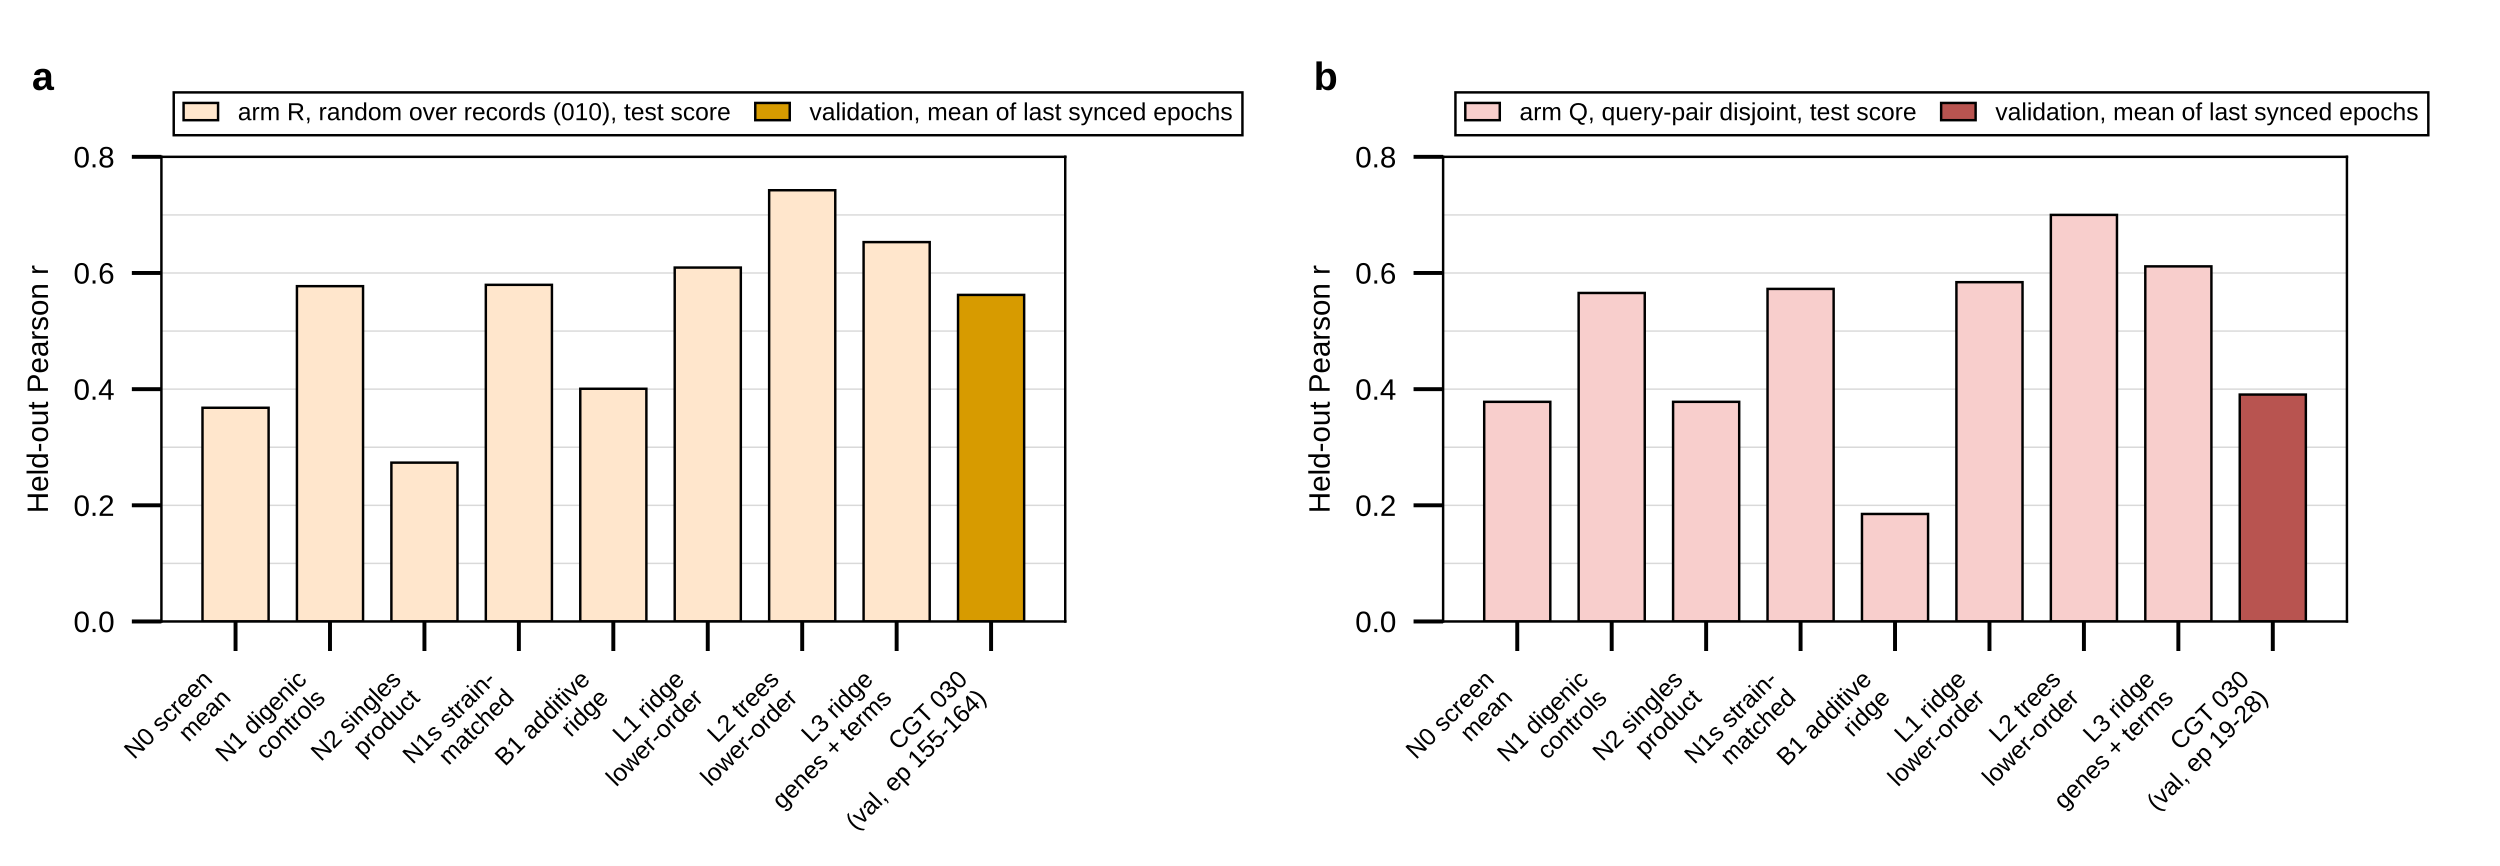
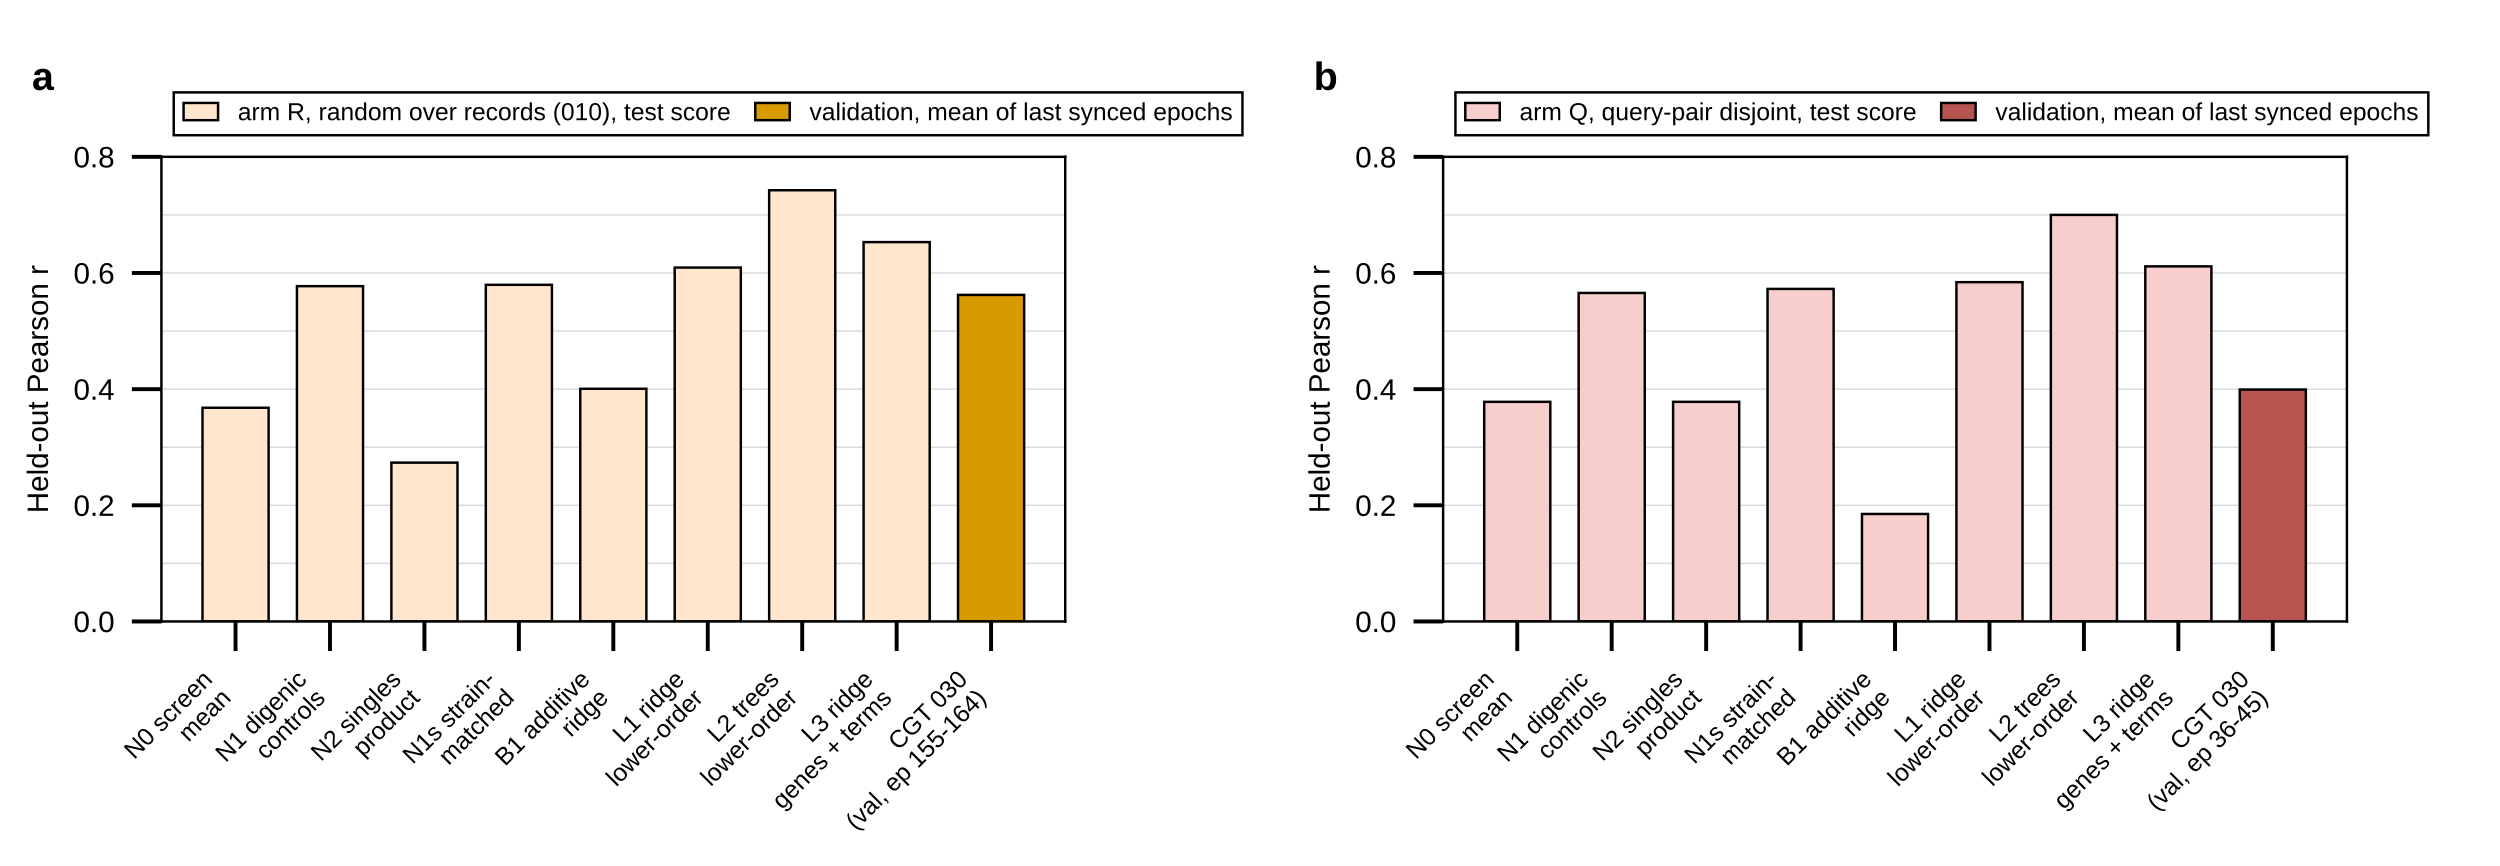
<svg xmlns="http://www.w3.org/2000/svg" xmlns:xlink="http://www.w3.org/1999/xlink" width="704.724" height="244.095" viewBox="0 0 704.724 244.095" version="1.1">
  <g transform="scale(1.388889)">
    <defs>
      <style type="text/css">*{stroke-linejoin: round; stroke-linecap: butt}</style>
    </defs>
    <g id="figure_1">
      <g id="patch_1">
        <path d="M 0 175.748  L 507.402 175.748  L 507.402 0  L 0 0  z " style="fill: #ffffff" />
      </g>
      <g id="axes_1">
        <g id="patch_2">
          <path d="M 32.76 126.134  L 216.2 126.134  L 216.2 31.831  L 32.76 31.831  z " style="fill: #ffffff" />
        </g>
        <g id="matplotlib.axis_1">
          <g id="xtick_1">
            <g id="line2d_1">
              <defs>
-                 <path id="m7b7f908a04" d="M 0 0  L 0 6  " style="stroke: #000000; stroke-width: 0.8" />
+                 <path id="mdc2ab60d58" d="M 0 0  L 0 6  " style="stroke: #000000; stroke-width: 0.8" />
              </defs>
              <g>
-                 <use xlink:href="#m7b7f908a04" x="47.807" y="126.134" style="stroke: #000000; stroke-width: 0.8" />
+                 <use xlink:href="#mdc2ab60d58" x="47.807" y="126.134" style="stroke: #000000; stroke-width: 0.8" />
              </g>
            </g>
            <g id="text_1">
              <text style="font-size: 5px; font-family: 'Arial'" transform="translate(27.2522 154.2778) rotate(-45)">N0 screen</text>
              <text style="font-size: 5px; font-family: 'Arial'" transform="translate(38.26108 150.7479) rotate(-45)">mean</text>
            </g>
          </g>
          <g id="xtick_2">
            <g id="line2d_2">
              <g>
-                 <use xlink:href="#m7b7f908a04" x="66.975" y="126.134" style="stroke: #000000; stroke-width: 0.8" />
+                 <use xlink:href="#mdc2ab60d58" x="66.975" y="126.134" style="stroke: #000000; stroke-width: 0.8" />
              </g>
            </g>
            <g id="text_2">
              <text style="font-size: 5px; font-family: 'Arial'" transform="translate(45.78675 154.8805) rotate(-45)">N1 digenic</text>
              <text style="font-size: 5px; font-family: 'Arial'" transform="translate(53.89373 154.3354) rotate(-45)">controls</text>
            </g>
          </g>
          <g id="xtick_3">
            <g id="line2d_3">
              <g>
-                 <use xlink:href="#m7b7f908a04" x="86.143" y="126.134" style="stroke: #000000; stroke-width: 0.8" />
+                 <use xlink:href="#mdc2ab60d58" x="86.143" y="126.134" style="stroke: #000000; stroke-width: 0.8" />
              </g>
            </g>
            <g id="text_3">
              <text style="font-size: 5px; font-family: 'Arial'" transform="translate(65.15326 154.6822) rotate(-45)">N2 singles</text>
              <text style="font-size: 5px; font-family: 'Arial'" transform="translate(73.64915 153.7481) rotate(-45)">product</text>
            </g>
          </g>
          <g id="xtick_4">
            <g id="line2d_4">
              <g>
-                 <use xlink:href="#m7b7f908a04" x="105.312" y="126.134" style="stroke: #000000; stroke-width: 0.8" />
+                 <use xlink:href="#mdc2ab60d58" x="105.312" y="126.134" style="stroke: #000000; stroke-width: 0.8" />
              </g>
            </g>
            <g id="text_4">
              <text style="font-size: 5px; font-family: 'Arial'" transform="translate(83.77786 155.2567) rotate(-45)">N1s strain-</text>
              <text style="font-size: 5px; font-family: 'Arial'" transform="translate(91.04957 155.464) rotate(-45)">matched</text>
            </g>
          </g>
          <g id="xtick_5">
            <g id="line2d_5">
              <g>
-                 <use xlink:href="#m7b7f908a04" x="124.48" y="126.134" style="stroke: #000000; stroke-width: 0.8" />
+                 <use xlink:href="#mdc2ab60d58" x="124.48" y="126.134" style="stroke: #000000; stroke-width: 0.8" />
              </g>
            </g>
            <g id="text_5">
              <text style="font-size: 5px; font-family: 'Arial'" transform="translate(102.5041 155.6572) rotate(-45)">B1 additive</text>
              <text style="font-size: 5px; font-family: 'Arial'" transform="translate(115.8746 149.7657) rotate(-45)">ridge</text>
            </g>
          </g>
          <g id="xtick_6">
            <g id="line2d_6">
              <g>
-                 <use xlink:href="#m7b7f908a04" x="143.648" y="126.134" style="stroke: #000000; stroke-width: 0.8" />
+                 <use xlink:href="#mdc2ab60d58" x="143.648" y="126.134" style="stroke: #000000; stroke-width: 0.8" />
              </g>
            </g>
            <g id="text_6">
              <text style="font-size: 5px; font-family: 'Arial'" transform="translate(126.3889 150.9511) rotate(-45)">L1 ridge</text>
              <text style="font-size: 5px; font-family: 'Arial'" transform="translate(125.0671 159.8348) rotate(-45)">lower-order</text>
            </g>
          </g>
          <g id="xtick_7">
            <g id="line2d_7">
              <g>
-                 <use xlink:href="#m7b7f908a04" x="162.816" y="126.134" style="stroke: #000000; stroke-width: 0.8" />
+                 <use xlink:href="#mdc2ab60d58" x="162.816" y="126.134" style="stroke: #000000; stroke-width: 0.8" />
              </g>
            </g>
            <g id="text_7">
              <text style="font-size: 5px; font-family: 'Arial'" transform="translate(145.6002 150.9389) rotate(-45)">L2 trees</text>
              <text style="font-size: 5px; font-family: 'Arial'" transform="translate(144.2352 159.7829) rotate(-45)">lower-order</text>
            </g>
          </g>
          <g id="xtick_8">
            <g id="line2d_8">
              <g>
-                 <use xlink:href="#m7b7f908a04" x="181.984" y="126.134" style="stroke: #000000; stroke-width: 0.8" />
+                 <use xlink:href="#mdc2ab60d58" x="181.984" y="126.134" style="stroke: #000000; stroke-width: 0.8" />
              </g>
            </g>
            <g id="text_8">
              <text style="font-size: 5px; font-family: 'Arial'" transform="translate(164.6838 150.9511) rotate(-45)">L3 ridge</text>
              <text style="font-size: 5px; font-family: 'Arial'" transform="translate(158.7404 164.4564) rotate(-45)">genes + terms</text>
            </g>
          </g>
          <g id="xtick_9">
            <g id="line2d_9">
              <g>
-                 <use xlink:href="#m7b7f908a04" x="201.152" y="126.134" style="stroke: #000000; stroke-width: 0.8" />
+                 <use xlink:href="#mdc2ab60d58" x="201.152" y="126.134" style="stroke: #000000; stroke-width: 0.8" />
              </g>
            </g>
            <g id="text_9">
              <text style="font-size: 5px; font-family: 'Arial'" transform="translate(182.3358 152.4465) rotate(-45)">CGT 030</text>
              <text style="font-size: 5px; font-family: 'Arial'" transform="translate(173.682 168.6828) rotate(-45)">(val, ep 155-164)</text>
            </g>
          </g>
        </g>
        <g id="matplotlib.axis_2">
          <g id="ytick_1">
            <g id="line2d_10">
-               <path d="M 32.76 126.134  L 216.2 126.134  " clip-path="url(#p165ce065a0)" style="fill: none; stroke: #d9d9d9; stroke-width: 0.3; stroke-linecap: square" />
+               <path d="M 32.76 126.134  L 216.2 126.134  " clip-path="url(#pb94e75f46a)" style="fill: none; stroke: #d9d9d9; stroke-width: 0.3; stroke-linecap: square" />
            </g>
            <g id="line2d_11">
              <defs>
-                 <path id="m76f7305b93" d="M 0 0  L -6 0  " style="stroke: #000000; stroke-width: 0.8" />
+                 <path id="ma962a60a96" d="M 0 0  L -6 0  " style="stroke: #000000; stroke-width: 0.8" />
              </defs>
              <g>
-                 <use xlink:href="#m76f7305b93" x="32.76" y="126.134" style="stroke: #000000; stroke-width: 0.8" />
+                 <use xlink:href="#ma962a60a96" x="32.76" y="126.134" style="stroke: #000000; stroke-width: 0.8" />
              </g>
            </g>
            <g id="text_10">
              <text style="font-size: 6px; font-family: 'Arial'; text-anchor: end" x="23.26" y="128.282" transform="rotate(-0 23.26 128.2818)">0.0</text>
            </g>
          </g>
          <g id="ytick_2">
            <g id="line2d_12">
-               <path d="M 32.76 102.559  L 216.2 102.559  " clip-path="url(#p165ce065a0)" style="fill: none; stroke: #d9d9d9; stroke-width: 0.3; stroke-linecap: square" />
+               <path d="M 32.76 102.559  L 216.2 102.559  " clip-path="url(#pb94e75f46a)" style="fill: none; stroke: #d9d9d9; stroke-width: 0.3; stroke-linecap: square" />
            </g>
            <g id="line2d_13">
              <g>
-                 <use xlink:href="#m76f7305b93" x="32.76" y="102.559" style="stroke: #000000; stroke-width: 0.8" />
+                 <use xlink:href="#ma962a60a96" x="32.76" y="102.559" style="stroke: #000000; stroke-width: 0.8" />
              </g>
            </g>
            <g id="text_11">
              <text style="font-size: 6px; font-family: 'Arial'; text-anchor: end" x="23.26" y="104.706" transform="rotate(-0 23.26 104.706)">0.2</text>
            </g>
          </g>
          <g id="ytick_3">
            <g id="line2d_14">
-               <path d="M 32.76 78.983  L 216.2 78.983  " clip-path="url(#p165ce065a0)" style="fill: none; stroke: #d9d9d9; stroke-width: 0.3; stroke-linecap: square" />
+               <path d="M 32.76 78.983  L 216.2 78.983  " clip-path="url(#pb94e75f46a)" style="fill: none; stroke: #d9d9d9; stroke-width: 0.3; stroke-linecap: square" />
            </g>
            <g id="line2d_15">
              <g>
-                 <use xlink:href="#m76f7305b93" x="32.76" y="78.983" style="stroke: #000000; stroke-width: 0.8" />
+                 <use xlink:href="#ma962a60a96" x="32.76" y="78.983" style="stroke: #000000; stroke-width: 0.8" />
              </g>
            </g>
            <g id="text_12">
              <text style="font-size: 6px; font-family: 'Arial'; text-anchor: end" x="23.26" y="81.13" transform="rotate(-0 23.26 81.13018)">0.4</text>
            </g>
          </g>
          <g id="ytick_4">
            <g id="line2d_16">
-               <path d="M 32.76 55.407  L 216.2 55.407  " clip-path="url(#p165ce065a0)" style="fill: none; stroke: #d9d9d9; stroke-width: 0.3; stroke-linecap: square" />
+               <path d="M 32.76 55.407  L 216.2 55.407  " clip-path="url(#pb94e75f46a)" style="fill: none; stroke: #d9d9d9; stroke-width: 0.3; stroke-linecap: square" />
            </g>
            <g id="line2d_17">
              <g>
-                 <use xlink:href="#m76f7305b93" x="32.76" y="55.407" style="stroke: #000000; stroke-width: 0.8" />
+                 <use xlink:href="#ma962a60a96" x="32.76" y="55.407" style="stroke: #000000; stroke-width: 0.8" />
              </g>
            </g>
            <g id="text_13">
              <text style="font-size: 6px; font-family: 'Arial'; text-anchor: end" x="23.26" y="57.554" transform="rotate(-0 23.26 57.55435)">0.6</text>
            </g>
          </g>
          <g id="ytick_5">
            <g id="line2d_18">
-               <path d="M 32.76 31.831  L 216.2 31.831  " clip-path="url(#p165ce065a0)" style="fill: none; stroke: #d9d9d9; stroke-width: 0.3; stroke-linecap: square" />
+               <path d="M 32.76 31.831  L 216.2 31.831  " clip-path="url(#pb94e75f46a)" style="fill: none; stroke: #d9d9d9; stroke-width: 0.3; stroke-linecap: square" />
            </g>
            <g id="line2d_19">
              <g>
-                 <use xlink:href="#m76f7305b93" x="32.76" y="31.831" style="stroke: #000000; stroke-width: 0.8" />
+                 <use xlink:href="#ma962a60a96" x="32.76" y="31.831" style="stroke: #000000; stroke-width: 0.8" />
              </g>
            </g>
            <g id="text_14">
              <text style="font-size: 6px; font-family: 'Arial'; text-anchor: end" x="23.26" y="33.979" transform="rotate(-0 23.26 33.97852)">0.8</text>
            </g>
          </g>
          <g id="ytick_6">
            <g id="line2d_20">
-               <path d="M 32.76 114.347  L 216.2 114.347  " clip-path="url(#p165ce065a0)" style="fill: none; stroke: #d9d9d9; stroke-width: 0.3; stroke-linecap: square" />
+               <path d="M 32.76 114.347  L 216.2 114.347  " clip-path="url(#pb94e75f46a)" style="fill: none; stroke: #d9d9d9; stroke-width: 0.3; stroke-linecap: square" />
            </g>
            <g id="line2d_21" />
          </g>
          <g id="ytick_7">
            <g id="line2d_22">
-               <path d="M 32.76 90.771  L 216.2 90.771  " clip-path="url(#p165ce065a0)" style="fill: none; stroke: #d9d9d9; stroke-width: 0.3; stroke-linecap: square" />
+               <path d="M 32.76 90.771  L 216.2 90.771  " clip-path="url(#pb94e75f46a)" style="fill: none; stroke: #d9d9d9; stroke-width: 0.3; stroke-linecap: square" />
            </g>
            <g id="line2d_23" />
          </g>
          <g id="ytick_8">
            <g id="line2d_24">
-               <path d="M 32.76 67.195  L 216.2 67.195  " clip-path="url(#p165ce065a0)" style="fill: none; stroke: #d9d9d9; stroke-width: 0.3; stroke-linecap: square" />
+               <path d="M 32.76 67.195  L 216.2 67.195  " clip-path="url(#pb94e75f46a)" style="fill: none; stroke: #d9d9d9; stroke-width: 0.3; stroke-linecap: square" />
            </g>
            <g id="line2d_25" />
          </g>
          <g id="ytick_9">
            <g id="line2d_26">
-               <path d="M 32.76 43.619  L 216.2 43.619  " clip-path="url(#p165ce065a0)" style="fill: none; stroke: #d9d9d9; stroke-width: 0.3; stroke-linecap: square" />
+               <path d="M 32.76 43.619  L 216.2 43.619  " clip-path="url(#pb94e75f46a)" style="fill: none; stroke: #d9d9d9; stroke-width: 0.3; stroke-linecap: square" />
            </g>
            <g id="line2d_27" />
          </g>
          <g id="text_15">
            <text style="font-size: 6px; font-family: 'Arial'; text-anchor: middle" x="9.727" y="78.983" transform="rotate(-90 9.7275 78.98284)">Held-out Pearson r</text>
          </g>
        </g>
        <g id="patch_3">
-           <path d="M 41.098 126.134  L 54.516 126.134  L 54.516 82.766  L 41.098 82.766  z " clip-path="url(#p165ce065a0)" style="fill: #ffe6cc; stroke: #000000; stroke-width: 0.5; stroke-linejoin: miter" />
+           <path d="M 41.098 126.134  L 54.516 126.134  L 54.516 82.766  L 41.098 82.766  z " clip-path="url(#pb94e75f46a)" style="fill: #ffe6cc; stroke: #000000; stroke-width: 0.5; stroke-linejoin: miter" />
        </g>
        <g id="patch_4">
-           <path d="M 60.266 126.134  L 73.684 126.134  L 73.684 58.082  L 60.266 58.082  z " clip-path="url(#p165ce065a0)" style="fill: #ffe6cc; stroke: #000000; stroke-width: 0.5; stroke-linejoin: miter" />
+           <path d="M 60.266 126.134  L 73.684 126.134  L 73.684 58.082  L 60.266 58.082  z " clip-path="url(#pb94e75f46a)" style="fill: #ffe6cc; stroke: #000000; stroke-width: 0.5; stroke-linejoin: miter" />
        </g>
        <g id="patch_5">
-           <path d="M 79.435 126.134  L 92.852 126.134  L 92.852 93.898  L 79.435 93.898  z " clip-path="url(#p165ce065a0)" style="fill: #ffe6cc; stroke: #000000; stroke-width: 0.5; stroke-linejoin: miter" />
+           <path d="M 79.435 126.134  L 92.852 126.134  L 92.852 93.898  L 79.435 93.898  z " clip-path="url(#pb94e75f46a)" style="fill: #ffe6cc; stroke: #000000; stroke-width: 0.5; stroke-linejoin: miter" />
        </g>
        <g id="patch_6">
-           <path d="M 98.603 126.134  L 112.02 126.134  L 112.02 57.815  L 98.603 57.815  z " clip-path="url(#p165ce065a0)" style="fill: #ffe6cc; stroke: #000000; stroke-width: 0.5; stroke-linejoin: miter" />
+           <path d="M 98.603 126.134  L 112.02 126.134  L 112.02 57.815  L 98.603 57.815  z " clip-path="url(#pb94e75f46a)" style="fill: #ffe6cc; stroke: #000000; stroke-width: 0.5; stroke-linejoin: miter" />
        </g>
        <g id="patch_7">
-           <path d="M 117.771 126.134  L 131.189 126.134  L 131.189 78.905  L 117.771 78.905  z " clip-path="url(#p165ce065a0)" style="fill: #ffe6cc; stroke: #000000; stroke-width: 0.5; stroke-linejoin: miter" />
+           <path d="M 117.771 126.134  L 131.189 126.134  L 131.189 78.905  L 117.771 78.905  z " clip-path="url(#pb94e75f46a)" style="fill: #ffe6cc; stroke: #000000; stroke-width: 0.5; stroke-linejoin: miter" />
        </g>
        <g id="patch_8">
-           <path d="M 136.939 126.134  L 150.357 126.134  L 150.357 54.303  L 136.939 54.303  z " clip-path="url(#p165ce065a0)" style="fill: #ffe6cc; stroke: #000000; stroke-width: 0.5; stroke-linejoin: miter" />
+           <path d="M 136.939 126.134  L 150.357 126.134  L 150.357 54.303  L 136.939 54.303  z " clip-path="url(#pb94e75f46a)" style="fill: #ffe6cc; stroke: #000000; stroke-width: 0.5; stroke-linejoin: miter" />
        </g>
        <g id="patch_9">
-           <path d="M 156.107 126.134  L 169.525 126.134  L 169.525 38.605  L 156.107 38.605  z " clip-path="url(#p165ce065a0)" style="fill: #ffe6cc; stroke: #000000; stroke-width: 0.5; stroke-linejoin: miter" />
+           <path d="M 156.107 126.134  L 169.525 126.134  L 169.525 38.605  L 156.107 38.605  z " clip-path="url(#pb94e75f46a)" style="fill: #ffe6cc; stroke: #000000; stroke-width: 0.5; stroke-linejoin: miter" />
        </g>
        <g id="patch_10">
-           <path d="M 175.275 126.134  L 188.693 126.134  L 188.693 49.14  L 175.275 49.14  z " clip-path="url(#p165ce065a0)" style="fill: #ffe6cc; stroke: #000000; stroke-width: 0.5; stroke-linejoin: miter" />
+           <path d="M 175.275 126.134  L 188.693 126.134  L 188.693 49.14  L 175.275 49.14  z " clip-path="url(#pb94e75f46a)" style="fill: #ffe6cc; stroke: #000000; stroke-width: 0.5; stroke-linejoin: miter" />
        </g>
        <g id="patch_11">
-           <path d="M 194.444 126.134  L 207.861 126.134  L 207.861 59.851  L 194.444 59.851  z " clip-path="url(#p165ce065a0)" style="fill: #d79b00; stroke: #000000; stroke-width: 0.5; stroke-linejoin: miter" />
+           <path d="M 194.444 126.134  L 207.861 126.134  L 207.861 59.851  L 194.444 59.851  z " clip-path="url(#pb94e75f46a)" style="fill: #d79b00; stroke: #000000; stroke-width: 0.5; stroke-linejoin: miter" />
        </g>
        <g id="patch_12">
          <path d="M 32.76 126.134  L 32.76 31.831  " style="fill: none; stroke: #000000; stroke-width: 0.5; stroke-linejoin: miter; stroke-linecap: square" />
        </g>
        <g id="patch_13">
          <path d="M 216.2 126.134  L 216.2 31.831  " style="fill: none; stroke: #000000; stroke-width: 0.5; stroke-linejoin: miter; stroke-linecap: square" />
        </g>
        <g id="patch_14">
          <path d="M 32.76 126.134  L 216.2 126.134  " style="fill: none; stroke: #000000; stroke-width: 0.5; stroke-linejoin: miter; stroke-linecap: square" />
        </g>
        <g id="patch_15">
          <path d="M 32.76 31.831  L 216.2 31.831  " style="fill: none; stroke: #000000; stroke-width: 0.5; stroke-linejoin: miter; stroke-linecap: square" />
        </g>
        <g id="text_16">
          <g id="patch_16">
            <path d="M 5.52 20.791  L 11.889 20.791  L 11.889 11.566  L 5.52 11.566  z " style="fill: #ffffff" />
          </g>
          <text style="font-weight: 700; font-size: 8px; font-family: 'Arial'; text-anchor: start" x="6.48" y="18.252" transform="rotate(-0 6.48 18.25243)">a</text>
        </g>
        <g id="legend_1">
          <g id="patch_17">
            <path d="M 35.26 27.445  L 252.165 27.445  L 252.165 18.753  L 35.26 18.753  z " style="fill: #ffffff; stroke: #000000; stroke-width: 0.5; stroke-linejoin: miter" />
          </g>
          <g id="patch_18">
            <path d="M 37.26 24.393  L 44.26 24.393  L 44.26 20.893  L 37.26 20.893  z " style="fill: #ffe6cc; stroke: #000000; stroke-width: 0.5; stroke-linejoin: miter" />
          </g>
          <g id="text_17">
            <text style="font-size: 5px; font-family: 'Arial'; text-anchor: start" x="48.26" y="24.393" transform="rotate(-0 48.26 24.39277)">arm R, random over records (010), test score</text>
          </g>
          <g id="patch_19">
            <path d="M 153.287 24.393  L 160.287 24.393  L 160.287 20.893  L 153.287 20.893  z " style="fill: #d79b00; stroke: #000000; stroke-width: 0.5; stroke-linejoin: miter" />
          </g>
          <g id="text_18">
            <text style="font-size: 5px; font-family: 'Arial'; text-anchor: start" x="164.287" y="24.393" transform="rotate(-0 164.2866 24.39277)">validation, mean of last synced epochs</text>
          </g>
        </g>
      </g>
      <g id="axes_2">
        <g id="patch_20">
          <path d="M 292.896 126.134  L 476.335 126.134  L 476.335 31.831  L 292.896 31.831  z " style="fill: #ffffff" />
        </g>
        <g id="matplotlib.axis_3">
          <g id="xtick_10">
            <g id="line2d_28">
              <g>
-                 <use xlink:href="#m7b7f908a04" x="307.943" y="126.134" style="stroke: #000000; stroke-width: 0.8" />
+                 <use xlink:href="#mdc2ab60d58" x="307.943" y="126.134" style="stroke: #000000; stroke-width: 0.8" />
              </g>
            </g>
            <g id="text_19">
              <text style="font-size: 5px; font-family: 'Arial'" transform="translate(287.388 154.2778) rotate(-45)">N0 screen</text>
              <text style="font-size: 5px; font-family: 'Arial'" transform="translate(298.3969 150.7479) rotate(-45)">mean</text>
            </g>
          </g>
          <g id="xtick_11">
            <g id="line2d_29">
              <g>
-                 <use xlink:href="#m7b7f908a04" x="327.111" y="126.134" style="stroke: #000000; stroke-width: 0.8" />
+                 <use xlink:href="#mdc2ab60d58" x="327.111" y="126.134" style="stroke: #000000; stroke-width: 0.8" />
              </g>
            </g>
            <g id="text_20">
              <text style="font-size: 5px; font-family: 'Arial'" transform="translate(305.9225 154.8805) rotate(-45)">N1 digenic</text>
              <text style="font-size: 5px; font-family: 'Arial'" transform="translate(314.0295 154.3354) rotate(-45)">controls</text>
            </g>
          </g>
          <g id="xtick_12">
            <g id="line2d_30">
              <g>
-                 <use xlink:href="#m7b7f908a04" x="346.279" y="126.134" style="stroke: #000000; stroke-width: 0.8" />
+                 <use xlink:href="#mdc2ab60d58" x="346.279" y="126.134" style="stroke: #000000; stroke-width: 0.8" />
              </g>
            </g>
            <g id="text_21">
              <text style="font-size: 5px; font-family: 'Arial'" transform="translate(325.289 154.6822) rotate(-45)">N2 singles</text>
              <text style="font-size: 5px; font-family: 'Arial'" transform="translate(333.7849 153.7481) rotate(-45)">product</text>
            </g>
          </g>
          <g id="xtick_13">
            <g id="line2d_31">
              <g>
-                 <use xlink:href="#m7b7f908a04" x="365.447" y="126.134" style="stroke: #000000; stroke-width: 0.8" />
+                 <use xlink:href="#mdc2ab60d58" x="365.447" y="126.134" style="stroke: #000000; stroke-width: 0.8" />
              </g>
            </g>
            <g id="text_22">
              <text style="font-size: 5px; font-family: 'Arial'" transform="translate(343.9136 155.2567) rotate(-45)">N1s strain-</text>
              <text style="font-size: 5px; font-family: 'Arial'" transform="translate(351.1854 155.464) rotate(-45)">matched</text>
            </g>
          </g>
          <g id="xtick_14">
            <g id="line2d_32">
              <g>
-                 <use xlink:href="#m7b7f908a04" x="384.616" y="126.134" style="stroke: #000000; stroke-width: 0.8" />
+                 <use xlink:href="#mdc2ab60d58" x="384.616" y="126.134" style="stroke: #000000; stroke-width: 0.8" />
              </g>
            </g>
            <g id="text_23">
              <text style="font-size: 5px; font-family: 'Arial'" transform="translate(362.6399 155.6572) rotate(-45)">B1 additive</text>
              <text style="font-size: 5px; font-family: 'Arial'" transform="translate(376.0104 149.7657) rotate(-45)">ridge</text>
            </g>
          </g>
          <g id="xtick_15">
            <g id="line2d_33">
              <g>
-                 <use xlink:href="#m7b7f908a04" x="403.784" y="126.134" style="stroke: #000000; stroke-width: 0.8" />
+                 <use xlink:href="#mdc2ab60d58" x="403.784" y="126.134" style="stroke: #000000; stroke-width: 0.8" />
              </g>
            </g>
            <g id="text_24">
              <text style="font-size: 5px; font-family: 'Arial'" transform="translate(386.5247 150.9511) rotate(-45)">L1 ridge</text>
              <text style="font-size: 5px; font-family: 'Arial'" transform="translate(385.2028 159.8348) rotate(-45)">lower-order</text>
            </g>
          </g>
          <g id="xtick_16">
            <g id="line2d_34">
              <g>
-                 <use xlink:href="#m7b7f908a04" x="422.952" y="126.134" style="stroke: #000000; stroke-width: 0.8" />
+                 <use xlink:href="#mdc2ab60d58" x="422.952" y="126.134" style="stroke: #000000; stroke-width: 0.8" />
              </g>
            </g>
            <g id="text_25">
              <text style="font-size: 5px; font-family: 'Arial'" transform="translate(405.736 150.9389) rotate(-45)">L2 trees</text>
              <text style="font-size: 5px; font-family: 'Arial'" transform="translate(404.371 159.7829) rotate(-45)">lower-order</text>
            </g>
          </g>
          <g id="xtick_17">
            <g id="line2d_35">
              <g>
-                 <use xlink:href="#m7b7f908a04" x="442.12" y="126.134" style="stroke: #000000; stroke-width: 0.8" />
+                 <use xlink:href="#mdc2ab60d58" x="442.12" y="126.134" style="stroke: #000000; stroke-width: 0.8" />
              </g>
            </g>
            <g id="text_26">
              <text style="font-size: 5px; font-family: 'Arial'" transform="translate(424.8196 150.9511) rotate(-45)">L3 ridge</text>
              <text style="font-size: 5px; font-family: 'Arial'" transform="translate(418.8762 164.4564) rotate(-45)">genes + terms</text>
            </g>
          </g>
          <g id="xtick_18">
            <g id="line2d_36">
              <g>
-                 <use xlink:href="#m7b7f908a04" x="461.288" y="126.134" style="stroke: #000000; stroke-width: 0.8" />
+                 <use xlink:href="#mdc2ab60d58" x="461.288" y="126.134" style="stroke: #000000; stroke-width: 0.8" />
              </g>
            </g>
            <g id="text_27">
              <text style="font-size: 5px; font-family: 'Arial'" transform="translate(442.4716 152.4465) rotate(-45)">CGT 030</text>
-               <text style="font-size: 5px; font-family: 'Arial'" transform="translate(437.7499 164.7506) rotate(-45)">(val, ep 19-28)</text>
+               <text style="font-size: 5px; font-family: 'Arial'" transform="translate(437.7499 164.7506) rotate(-45)">(val, ep 36-45)</text>
            </g>
          </g>
        </g>
        <g id="matplotlib.axis_4">
          <g id="ytick_10">
            <g id="line2d_37">
-               <path d="M 292.896 126.134  L 476.335 126.134  " clip-path="url(#p56424b4014)" style="fill: none; stroke: #d9d9d9; stroke-width: 0.3; stroke-linecap: square" />
+               <path d="M 292.896 126.134  L 476.335 126.134  " clip-path="url(#p36212ead9a)" style="fill: none; stroke: #d9d9d9; stroke-width: 0.3; stroke-linecap: square" />
            </g>
            <g id="line2d_38">
              <g>
-                 <use xlink:href="#m76f7305b93" x="292.896" y="126.134" style="stroke: #000000; stroke-width: 0.8" />
+                 <use xlink:href="#ma962a60a96" x="292.896" y="126.134" style="stroke: #000000; stroke-width: 0.8" />
              </g>
            </g>
            <g id="text_28">
              <text style="font-size: 6px; font-family: 'Arial'; text-anchor: end" x="283.396" y="128.282" transform="rotate(-0 283.3958 128.2818)">0.0</text>
            </g>
          </g>
          <g id="ytick_11">
            <g id="line2d_39">
-               <path d="M 292.896 102.559  L 476.335 102.559  " clip-path="url(#p56424b4014)" style="fill: none; stroke: #d9d9d9; stroke-width: 0.3; stroke-linecap: square" />
+               <path d="M 292.896 102.559  L 476.335 102.559  " clip-path="url(#p36212ead9a)" style="fill: none; stroke: #d9d9d9; stroke-width: 0.3; stroke-linecap: square" />
            </g>
            <g id="line2d_40">
              <g>
-                 <use xlink:href="#m76f7305b93" x="292.896" y="102.559" style="stroke: #000000; stroke-width: 0.8" />
+                 <use xlink:href="#ma962a60a96" x="292.896" y="102.559" style="stroke: #000000; stroke-width: 0.8" />
              </g>
            </g>
            <g id="text_29">
              <text style="font-size: 6px; font-family: 'Arial'; text-anchor: end" x="283.396" y="104.706" transform="rotate(-0 283.3958 104.706)">0.2</text>
            </g>
          </g>
          <g id="ytick_12">
            <g id="line2d_41">
-               <path d="M 292.896 78.983  L 476.335 78.983  " clip-path="url(#p56424b4014)" style="fill: none; stroke: #d9d9d9; stroke-width: 0.3; stroke-linecap: square" />
+               <path d="M 292.896 78.983  L 476.335 78.983  " clip-path="url(#p36212ead9a)" style="fill: none; stroke: #d9d9d9; stroke-width: 0.3; stroke-linecap: square" />
            </g>
            <g id="line2d_42">
              <g>
-                 <use xlink:href="#m76f7305b93" x="292.896" y="78.983" style="stroke: #000000; stroke-width: 0.8" />
+                 <use xlink:href="#ma962a60a96" x="292.896" y="78.983" style="stroke: #000000; stroke-width: 0.8" />
              </g>
            </g>
            <g id="text_30">
              <text style="font-size: 6px; font-family: 'Arial'; text-anchor: end" x="283.396" y="81.13" transform="rotate(-0 283.3958 81.13018)">0.4</text>
            </g>
          </g>
          <g id="ytick_13">
            <g id="line2d_43">
-               <path d="M 292.896 55.407  L 476.335 55.407  " clip-path="url(#p56424b4014)" style="fill: none; stroke: #d9d9d9; stroke-width: 0.3; stroke-linecap: square" />
+               <path d="M 292.896 55.407  L 476.335 55.407  " clip-path="url(#p36212ead9a)" style="fill: none; stroke: #d9d9d9; stroke-width: 0.3; stroke-linecap: square" />
            </g>
            <g id="line2d_44">
              <g>
-                 <use xlink:href="#m76f7305b93" x="292.896" y="55.407" style="stroke: #000000; stroke-width: 0.8" />
+                 <use xlink:href="#ma962a60a96" x="292.896" y="55.407" style="stroke: #000000; stroke-width: 0.8" />
              </g>
            </g>
            <g id="text_31">
              <text style="font-size: 6px; font-family: 'Arial'; text-anchor: end" x="283.396" y="57.554" transform="rotate(-0 283.3958 57.55435)">0.6</text>
            </g>
          </g>
          <g id="ytick_14">
            <g id="line2d_45">
-               <path d="M 292.896 31.831  L 476.335 31.831  " clip-path="url(#p56424b4014)" style="fill: none; stroke: #d9d9d9; stroke-width: 0.3; stroke-linecap: square" />
+               <path d="M 292.896 31.831  L 476.335 31.831  " clip-path="url(#p36212ead9a)" style="fill: none; stroke: #d9d9d9; stroke-width: 0.3; stroke-linecap: square" />
            </g>
            <g id="line2d_46">
              <g>
-                 <use xlink:href="#m76f7305b93" x="292.896" y="31.831" style="stroke: #000000; stroke-width: 0.8" />
+                 <use xlink:href="#ma962a60a96" x="292.896" y="31.831" style="stroke: #000000; stroke-width: 0.8" />
              </g>
            </g>
            <g id="text_32">
              <text style="font-size: 6px; font-family: 'Arial'; text-anchor: end" x="283.396" y="33.979" transform="rotate(-0 283.3958 33.97852)">0.8</text>
            </g>
          </g>
          <g id="ytick_15">
            <g id="line2d_47">
-               <path d="M 292.896 114.347  L 476.335 114.347  " clip-path="url(#p56424b4014)" style="fill: none; stroke: #d9d9d9; stroke-width: 0.3; stroke-linecap: square" />
+               <path d="M 292.896 114.347  L 476.335 114.347  " clip-path="url(#p36212ead9a)" style="fill: none; stroke: #d9d9d9; stroke-width: 0.3; stroke-linecap: square" />
            </g>
            <g id="line2d_48" />
          </g>
          <g id="ytick_16">
            <g id="line2d_49">
-               <path d="M 292.896 90.771  L 476.335 90.771  " clip-path="url(#p56424b4014)" style="fill: none; stroke: #d9d9d9; stroke-width: 0.3; stroke-linecap: square" />
+               <path d="M 292.896 90.771  L 476.335 90.771  " clip-path="url(#p36212ead9a)" style="fill: none; stroke: #d9d9d9; stroke-width: 0.3; stroke-linecap: square" />
            </g>
            <g id="line2d_50" />
          </g>
          <g id="ytick_17">
            <g id="line2d_51">
-               <path d="M 292.896 67.195  L 476.335 67.195  " clip-path="url(#p56424b4014)" style="fill: none; stroke: #d9d9d9; stroke-width: 0.3; stroke-linecap: square" />
+               <path d="M 292.896 67.195  L 476.335 67.195  " clip-path="url(#p36212ead9a)" style="fill: none; stroke: #d9d9d9; stroke-width: 0.3; stroke-linecap: square" />
            </g>
            <g id="line2d_52" />
          </g>
          <g id="ytick_18">
            <g id="line2d_53">
-               <path d="M 292.896 43.619  L 476.335 43.619  " clip-path="url(#p56424b4014)" style="fill: none; stroke: #d9d9d9; stroke-width: 0.3; stroke-linecap: square" />
+               <path d="M 292.896 43.619  L 476.335 43.619  " clip-path="url(#p36212ead9a)" style="fill: none; stroke: #d9d9d9; stroke-width: 0.3; stroke-linecap: square" />
            </g>
            <g id="line2d_54" />
          </g>
          <g id="text_33">
            <text style="font-size: 6px; font-family: 'Arial'; text-anchor: middle" x="269.863" y="78.983" transform="rotate(-90 269.8633 78.98284)">Held-out Pearson r</text>
          </g>
        </g>
        <g id="patch_21">
-           <path d="M 301.234 126.134  L 314.652 126.134  L 314.652 81.559  L 301.234 81.559  z " clip-path="url(#p56424b4014)" style="fill: #f8cecc; stroke: #000000; stroke-width: 0.5; stroke-linejoin: miter" />
+           <path d="M 301.234 126.134  L 314.652 126.134  L 314.652 81.559  L 301.234 81.559  z " clip-path="url(#p36212ead9a)" style="fill: #f8cecc; stroke: #000000; stroke-width: 0.5; stroke-linejoin: miter" />
        </g>
        <g id="patch_22">
-           <path d="M 320.402 126.134  L 333.82 126.134  L 333.82 59.455  L 320.402 59.455  z " clip-path="url(#p56424b4014)" style="fill: #f8cecc; stroke: #000000; stroke-width: 0.5; stroke-linejoin: miter" />
+           <path d="M 320.402 126.134  L 333.82 126.134  L 333.82 59.455  L 320.402 59.455  z " clip-path="url(#p36212ead9a)" style="fill: #f8cecc; stroke: #000000; stroke-width: 0.5; stroke-linejoin: miter" />
        </g>
        <g id="patch_23">
-           <path d="M 339.57 126.134  L 352.988 126.134  L 352.988 81.559  L 339.57 81.559  z " clip-path="url(#p56424b4014)" style="fill: #f8cecc; stroke: #000000; stroke-width: 0.5; stroke-linejoin: miter" />
+           <path d="M 339.57 126.134  L 352.988 126.134  L 352.988 81.559  L 339.57 81.559  z " clip-path="url(#p36212ead9a)" style="fill: #f8cecc; stroke: #000000; stroke-width: 0.5; stroke-linejoin: miter" />
        </g>
        <g id="patch_24">
-           <path d="M 358.739 126.134  L 372.156 126.134  L 372.156 58.635  L 358.739 58.635  z " clip-path="url(#p56424b4014)" style="fill: #f8cecc; stroke: #000000; stroke-width: 0.5; stroke-linejoin: miter" />
+           <path d="M 358.739 126.134  L 372.156 126.134  L 372.156 58.635  L 358.739 58.635  z " clip-path="url(#p36212ead9a)" style="fill: #f8cecc; stroke: #000000; stroke-width: 0.5; stroke-linejoin: miter" />
        </g>
        <g id="patch_25">
-           <path d="M 377.907 126.134  L 391.324 126.134  L 391.324 104.316  L 377.907 104.316  z " clip-path="url(#p56424b4014)" style="fill: #f8cecc; stroke: #000000; stroke-width: 0.5; stroke-linejoin: miter" />
+           <path d="M 377.907 126.134  L 391.324 126.134  L 391.324 104.316  L 377.907 104.316  z " clip-path="url(#p36212ead9a)" style="fill: #f8cecc; stroke: #000000; stroke-width: 0.5; stroke-linejoin: miter" />
        </g>
        <g id="patch_26">
-           <path d="M 397.075 126.134  L 410.493 126.134  L 410.493 57.267  L 397.075 57.267  z " clip-path="url(#p56424b4014)" style="fill: #f8cecc; stroke: #000000; stroke-width: 0.5; stroke-linejoin: miter" />
+           <path d="M 397.075 126.134  L 410.493 126.134  L 410.493 57.267  L 397.075 57.267  z " clip-path="url(#p36212ead9a)" style="fill: #f8cecc; stroke: #000000; stroke-width: 0.5; stroke-linejoin: miter" />
        </g>
        <g id="patch_27">
-           <path d="M 416.243 126.134  L 429.661 126.134  L 429.661 43.617  L 416.243 43.617  z " clip-path="url(#p56424b4014)" style="fill: #f8cecc; stroke: #000000; stroke-width: 0.5; stroke-linejoin: miter" />
+           <path d="M 416.243 126.134  L 429.661 126.134  L 429.661 43.617  L 416.243 43.617  z " clip-path="url(#p36212ead9a)" style="fill: #f8cecc; stroke: #000000; stroke-width: 0.5; stroke-linejoin: miter" />
        </g>
        <g id="patch_28">
-           <path d="M 435.411 126.134  L 448.829 126.134  L 448.829 54.057  L 435.411 54.057  z " clip-path="url(#p56424b4014)" style="fill: #f8cecc; stroke: #000000; stroke-width: 0.5; stroke-linejoin: miter" />
+           <path d="M 435.411 126.134  L 448.829 126.134  L 448.829 54.057  L 435.411 54.057  z " clip-path="url(#p36212ead9a)" style="fill: #f8cecc; stroke: #000000; stroke-width: 0.5; stroke-linejoin: miter" />
        </g>
        <g id="patch_29">
-           <path d="M 454.579 126.134  L 467.997 126.134  L 467.997 80.077  L 454.579 80.077  z " clip-path="url(#p56424b4014)" style="fill: #b85450; stroke: #000000; stroke-width: 0.5; stroke-linejoin: miter" />
+           <path d="M 454.579 126.134  L 467.997 126.134  L 467.997 79.072  L 454.579 79.072  z " clip-path="url(#p36212ead9a)" style="fill: #b85450; stroke: #000000; stroke-width: 0.5; stroke-linejoin: miter" />
        </g>
        <g id="patch_30">
          <path d="M 292.896 126.134  L 292.896 31.831  " style="fill: none; stroke: #000000; stroke-width: 0.5; stroke-linejoin: miter; stroke-linecap: square" />
        </g>
        <g id="patch_31">
          <path d="M 476.335 126.134  L 476.335 31.831  " style="fill: none; stroke: #000000; stroke-width: 0.5; stroke-linejoin: miter; stroke-linecap: square" />
        </g>
        <g id="patch_32">
          <path d="M 292.896 126.134  L 476.335 126.134  " style="fill: none; stroke: #000000; stroke-width: 0.5; stroke-linejoin: miter; stroke-linecap: square" />
        </g>
        <g id="patch_33">
          <path d="M 292.896 31.831  L 476.335 31.831  " style="fill: none; stroke: #000000; stroke-width: 0.5; stroke-linejoin: miter; stroke-linecap: square" />
        </g>
        <g id="text_34">
          <g id="patch_34">
            <path d="M 265.656 20.791  L 272.462 20.791  L 272.462 11.566  L 265.656 11.566  z " style="fill: #ffffff" />
          </g>
          <text style="font-weight: 700; font-size: 8px; font-family: 'Arial'; text-anchor: start" x="266.616" y="18.252" transform="rotate(-0 266.6158 18.25243)">b</text>
        </g>
        <g id="legend_2">
          <g id="patch_35">
            <path d="M 295.396 27.445  L 492.852 27.445  L 492.852 18.75  L 295.396 18.75  z " style="fill: #ffffff; stroke: #000000; stroke-width: 0.5; stroke-linejoin: miter" />
          </g>
          <g id="patch_36">
            <path d="M 297.396 24.393  L 304.396 24.393  L 304.396 20.893  L 297.396 20.893  z " style="fill: #f8cecc; stroke: #000000; stroke-width: 0.5; stroke-linejoin: miter" />
          </g>
          <g id="text_35">
            <text style="font-size: 5px; font-family: 'Arial'; text-anchor: start" x="308.396" y="24.393" transform="rotate(-0 308.3958 24.39277)">arm Q, query-pair disjoint, test score</text>
          </g>
          <g id="patch_37">
            <path d="M 393.974 24.393  L 400.974 24.393  L 400.974 20.893  L 393.974 20.893  z " style="fill: #b85450; stroke: #000000; stroke-width: 0.5; stroke-linejoin: miter" />
          </g>
          <g id="text_36">
            <text style="font-size: 5px; font-family: 'Arial'; text-anchor: start" x="404.974" y="24.393" transform="rotate(-0 404.9739 24.39277)">validation, mean of last synced epochs</text>
          </g>
        </g>
      </g>
    </g>
    <defs>
-       <clipPath id="p165ce065a0">
+       <clipPath id="pb94e75f46a">
        <rect x="32.76" y="31.831" width="183.44" height="94.303" />
      </clipPath>
-       <clipPath id="p56424b4014">
+       <clipPath id="p36212ead9a">
        <rect x="292.896" y="31.831" width="183.44" height="94.303" />
      </clipPath>
    </defs>
  </g>
</svg>
